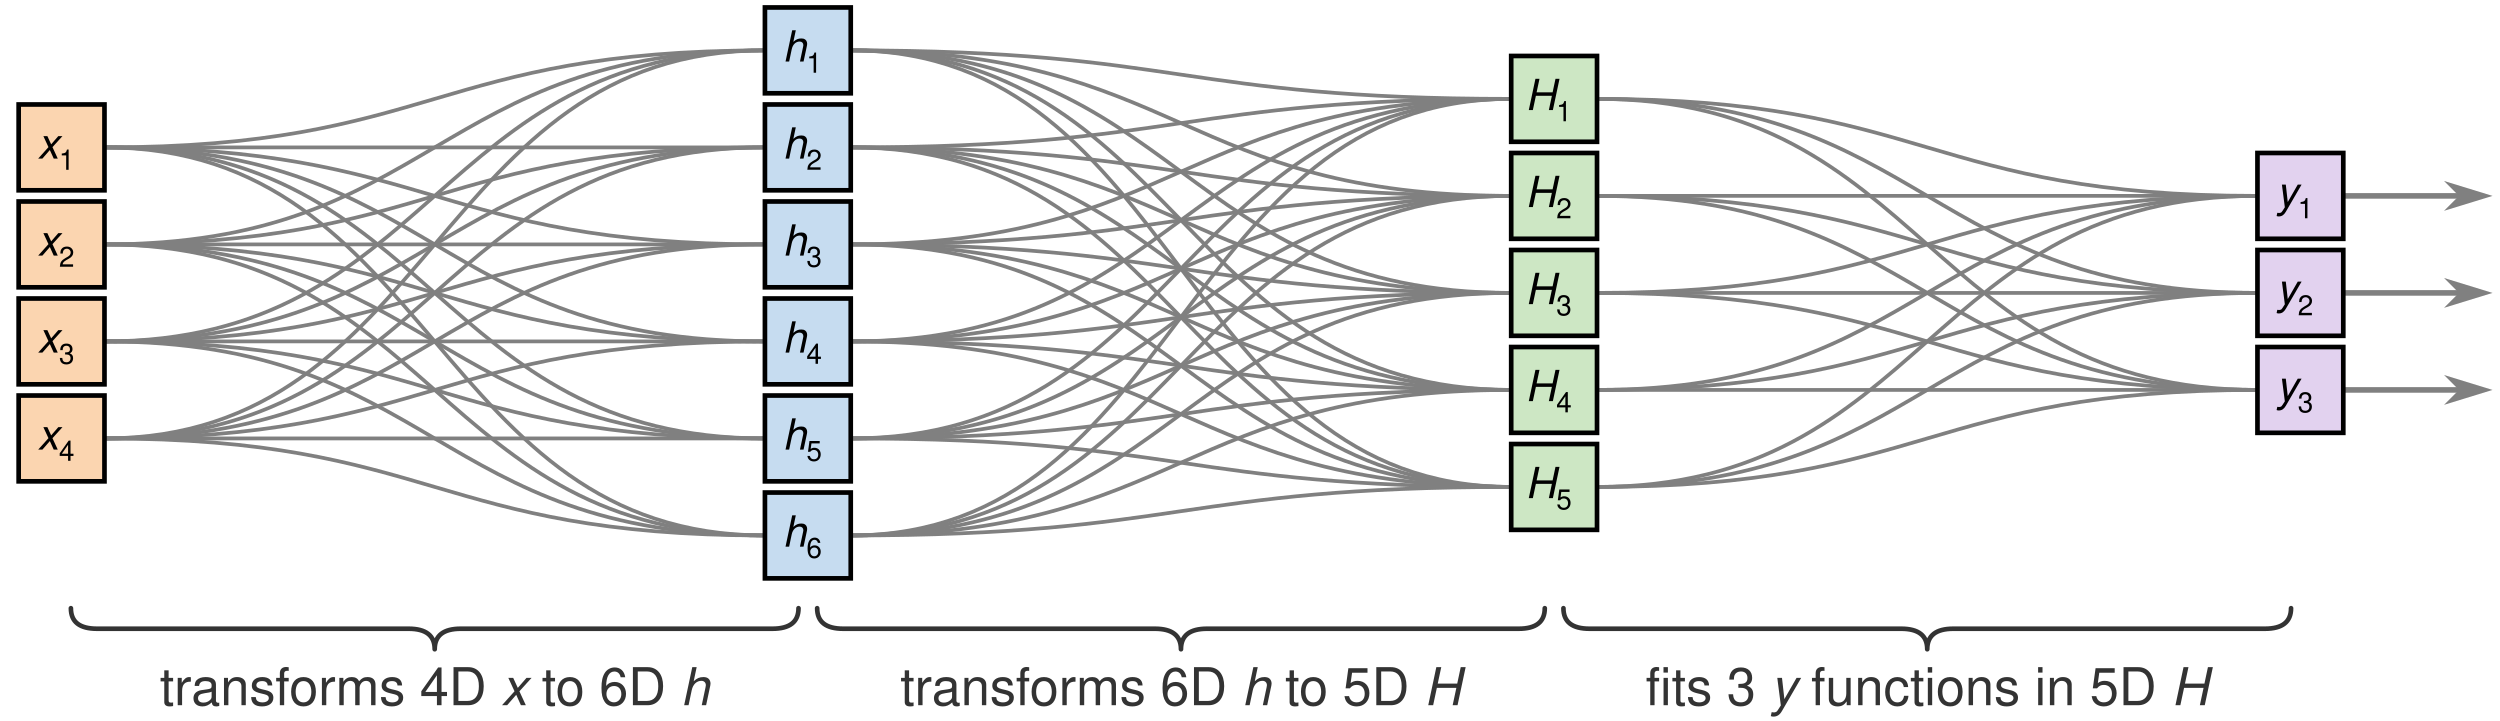
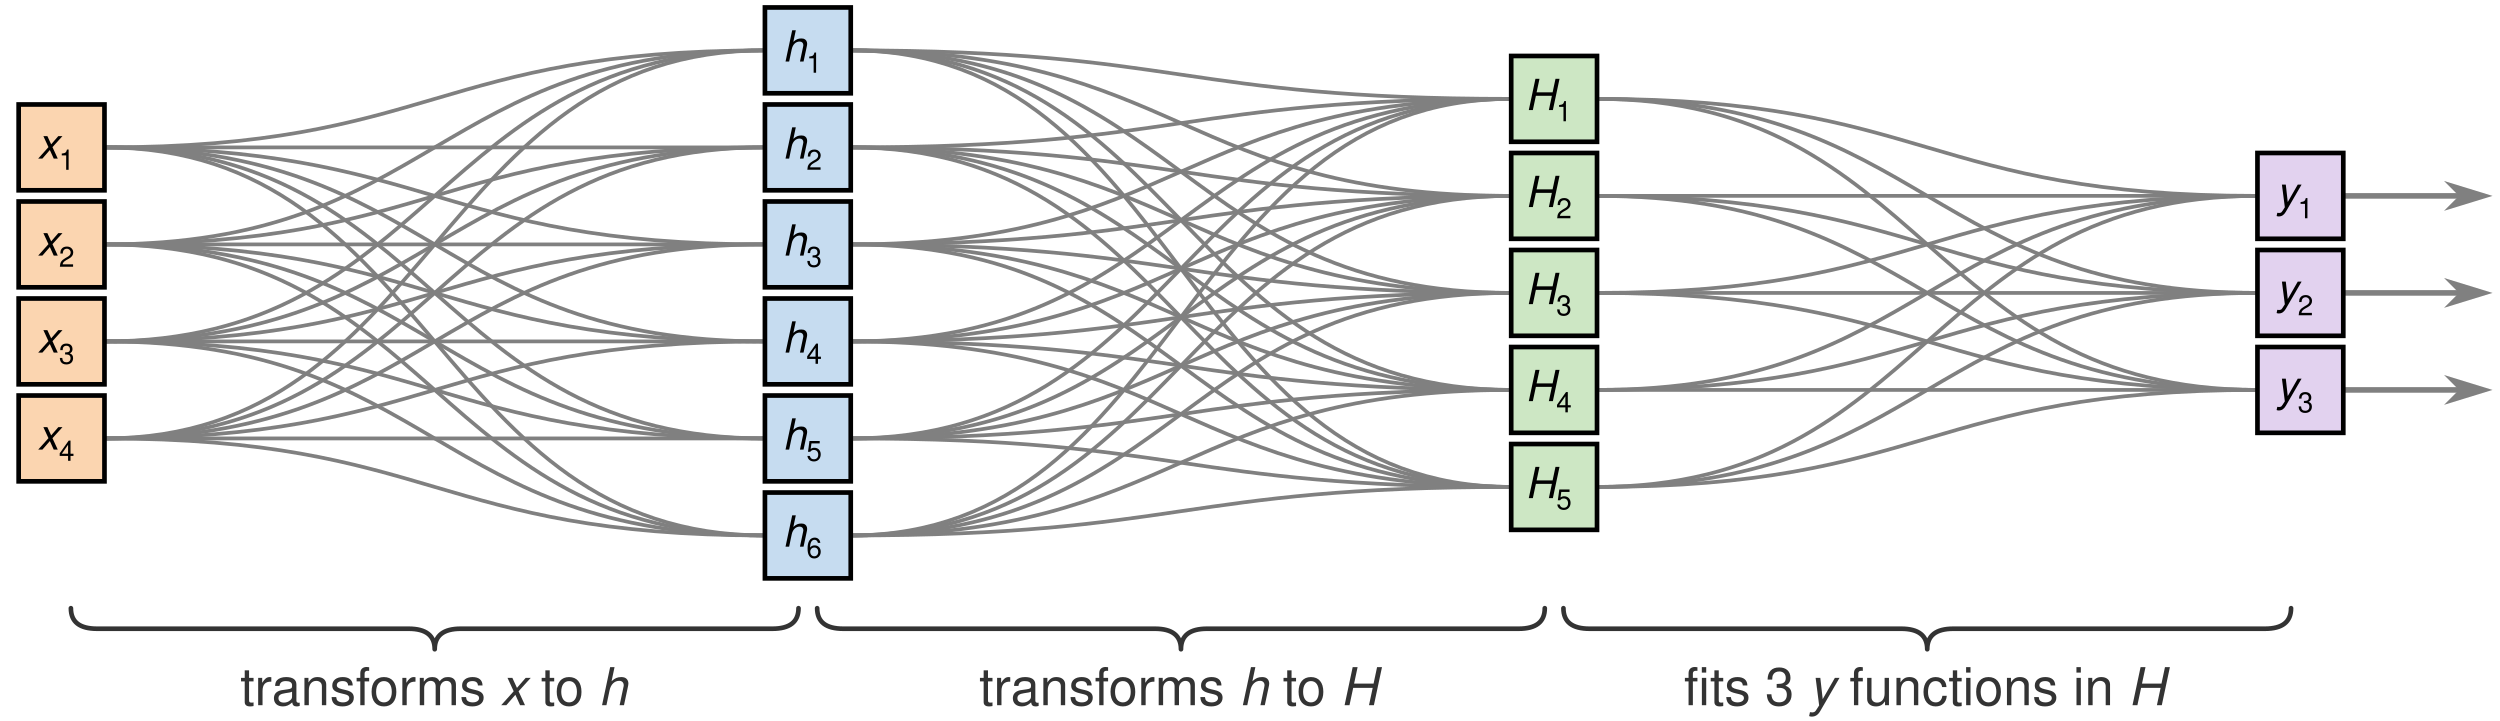
- <svg xmlns="http://www.w3.org/2000/svg" width="1340" height="386" viewBox="0 0 1340 386">
-   <g fill="none" stroke="#808080" stroke-width="2" stroke-linecap="round">
-     <path d="M 56,79 C 233,79 233,27 410,27" />
-     <path d="M 56,79 C 233,79 233,79 410,79" />
-     <path d="M 56,79 C 233,79 233,131 410,131" />
-     <path d="M 56,79 C 233,79 233,183 410,183" />
-     <path d="M 56,79 C 233,79 233,235 410,235" />
-     <path d="M 56,79 C 233,79 233,287 410,287" />
-     <path d="M 56,131 C 233,131 233,27 410,27" />
-     <path d="M 56,131 C 233,131 233,79 410,79" />
-     <path d="M 56,131 C 233,131 233,131 410,131" />
-     <path d="M 56,131 C 233,131 233,183 410,183" />
-     <path d="M 56,131 C 233,131 233,235 410,235" />
-     <path d="M 56,131 C 233,131 233,287 410,287" />
-     <path d="M 56,183 C 233,183 233,27 410,27" />
-     <path d="M 56,183 C 233,183 233,79 410,79" />
-     <path d="M 56,183 C 233,183 233,131 410,131" />
-     <path d="M 56,183 C 233,183 233,183 410,183" />
-     <path d="M 56,183 C 233,183 233,235 410,235" />
-     <path d="M 56,183 C 233,183 233,287 410,287" />
-     <path d="M 56,235 C 233,235 233,27 410,27" />
-     <path d="M 56,235 C 233,235 233,79 410,79" />
-     <path d="M 56,235 C 233,235 233,131 410,131" />
-     <path d="M 56,235 C 233,235 233,183 410,183" />
-     <path d="M 56,235 C 233,235 233,235 410,235" />
-     <path d="M 56,235 C 233,235 233,287 410,287" />
-     <path d="M 456,27 C 633,27 633,53 810,53" />
-     <path d="M 456,27 C 633,27 633,105 810,105" />
-     <path d="M 456,27 C 633,27 633,157 810,157" />
-     <path d="M 456,27 C 633,27 633,209 810,209" />
-     <path d="M 456,27 C 633,27 633,261 810,261" />
-     <path d="M 456,79 C 633,79 633,53 810,53" />
-     <path d="M 456,79 C 633,79 633,105 810,105" />
-     <path d="M 456,79 C 633,79 633,157 810,157" />
-     <path d="M 456,79 C 633,79 633,209 810,209" />
-     <path d="M 456,79 C 633,79 633,261 810,261" />
-     <path d="M 456,131 C 633,131 633,53 810,53" />
-     <path d="M 456,131 C 633,131 633,105 810,105" />
-     <path d="M 456,131 C 633,131 633,157 810,157" />
-     <path d="M 456,131 C 633,131 633,209 810,209" />
-     <path d="M 456,131 C 633,131 633,261 810,261" />
-     <path d="M 456,183 C 633,183 633,53 810,53" />
-     <path d="M 456,183 C 633,183 633,105 810,105" />
-     <path d="M 456,183 C 633,183 633,157 810,157" />
-     <path d="M 456,183 C 633,183 633,209 810,209" />
-     <path d="M 456,183 C 633,183 633,261 810,261" />
-     <path d="M 456,235 C 633,235 633,53 810,53" />
-     <path d="M 456,235 C 633,235 633,105 810,105" />
-     <path d="M 456,235 C 633,235 633,157 810,157" />
-     <path d="M 456,235 C 633,235 633,209 810,209" />
-     <path d="M 456,235 C 633,235 633,261 810,261" />
-     <path d="M 456,287 C 633,287 633,53 810,53" />
-     <path d="M 456,287 C 633,287 633,105 810,105" />
-     <path d="M 456,287 C 633,287 633,157 810,157" />
-     <path d="M 456,287 C 633,287 633,209 810,209" />
-     <path d="M 456,287 C 633,287 633,261 810,261" />
-     <path d="M 856,53 C 1033,53 1033,105 1210,105" />
-     <path d="M 856,53 C 1033,53 1033,157 1210,157" />
-     <path d="M 856,53 C 1033,53 1033,209 1210,209" />
-     <path d="M 856,105 C 1033,105 1033,105 1210,105" />
-     <path d="M 856,105 C 1033,105 1033,157 1210,157" />
-     <path d="M 856,105 C 1033,105 1033,209 1210,209" />
-     <path d="M 856,157 C 1033,157 1033,105 1210,105" />
-     <path d="M 856,157 C 1033,157 1033,157 1210,157" />
-     <path d="M 856,157 C 1033,157 1033,209 1210,209" />
-     <path d="M 856,209 C 1033,209 1033,105 1210,105" />
-     <path d="M 856,209 C 1033,209 1033,157 1210,157" />
-     <path d="M 856,209 C 1033,209 1033,209 1210,209" />
-     <path d="M 856,261 C 1033,261 1033,105 1210,105" />
-     <path d="M 856,261 C 1033,261 1033,157 1210,157" />
-     <path d="M 856,261 C 1033,261 1033,209 1210,209" />
+ <svg xmlns="http://www.w3.org/2000/svg" width="1340" height="386" viewBox="0 0 1340 386" version="1.1" id="svg95">
+   <defs id="defs95" />
+   <g fill="none" stroke="#808080" stroke-width="2" stroke-linecap="round" id="g69">
+     <path d="M 56,79 C 233,79 233,27 410,27" id="path1" />
+     <path d="M 56,79 C 233,79 233,79 410,79" id="path2" />
+     <path d="M 56,79 C 233,79 233,131 410,131" id="path3" />
+     <path d="M 56,79 C 233,79 233,183 410,183" id="path4" />
+     <path d="M 56,79 C 233,79 233,235 410,235" id="path5" />
+     <path d="M 56,79 C 233,79 233,287 410,287" id="path6" />
+     <path d="M 56,131 C 233,131 233,27 410,27" id="path7" />
+     <path d="M 56,131 C 233,131 233,79 410,79" id="path8" />
+     <path d="M 56,131 C 233,131 233,131 410,131" id="path9" />
+     <path d="M 56,131 C 233,131 233,183 410,183" id="path10" />
+     <path d="M 56,131 C 233,131 233,235 410,235" id="path11" />
+     <path d="M 56,131 C 233,131 233,287 410,287" id="path12" />
+     <path d="M 56,183 C 233,183 233,27 410,27" id="path13" />
+     <path d="M 56,183 C 233,183 233,79 410,79" id="path14" />
+     <path d="M 56,183 C 233,183 233,131 410,131" id="path15" />
+     <path d="M 56,183 C 233,183 233,183 410,183" id="path16" />
+     <path d="M 56,183 C 233,183 233,235 410,235" id="path17" />
+     <path d="M 56,183 C 233,183 233,287 410,287" id="path18" />
+     <path d="M 56,235 C 233,235 233,27 410,27" id="path19" />
+     <path d="M 56,235 C 233,235 233,79 410,79" id="path20" />
+     <path d="M 56,235 C 233,235 233,131 410,131" id="path21" />
+     <path d="M 56,235 C 233,235 233,183 410,183" id="path22" />
+     <path d="M 56,235 C 233,235 233,235 410,235" id="path23" />
+     <path d="M 56,235 C 233,235 233,287 410,287" id="path24" />
+     <path d="M 456,27 C 633,27 633,53 810,53" id="path25" />
+     <path d="M 456,27 C 633,27 633,105 810,105" id="path26" />
+     <path d="M 456,27 C 633,27 633,157 810,157" id="path27" />
+     <path d="M 456,27 C 633,27 633,209 810,209" id="path28" />
+     <path d="M 456,27 C 633,27 633,261 810,261" id="path29" />
+     <path d="M 456,79 C 633,79 633,53 810,53" id="path30" />
+     <path d="M 456,79 C 633,79 633,105 810,105" id="path31" />
+     <path d="M 456,79 C 633,79 633,157 810,157" id="path32" />
+     <path d="M 456,79 C 633,79 633,209 810,209" id="path33" />
+     <path d="M 456,79 C 633,79 633,261 810,261" id="path34" />
+     <path d="M 456,131 C 633,131 633,53 810,53" id="path35" />
+     <path d="M 456,131 C 633,131 633,105 810,105" id="path36" />
+     <path d="M 456,131 C 633,131 633,157 810,157" id="path37" />
+     <path d="M 456,131 C 633,131 633,209 810,209" id="path38" />
+     <path d="M 456,131 C 633,131 633,261 810,261" id="path39" />
+     <path d="M 456,183 C 633,183 633,53 810,53" id="path40" />
+     <path d="M 456,183 C 633,183 633,105 810,105" id="path41" />
+     <path d="M 456,183 C 633,183 633,157 810,157" id="path42" />
+     <path d="M 456,183 C 633,183 633,209 810,209" id="path43" />
+     <path d="M 456,183 C 633,183 633,261 810,261" id="path44" />
+     <path d="M 456,235 C 633,235 633,53 810,53" id="path45" />
+     <path d="M 456,235 C 633,235 633,105 810,105" id="path46" />
+     <path d="M 456,235 C 633,235 633,157 810,157" id="path47" />
+     <path d="M 456,235 C 633,235 633,209 810,209" id="path48" />
+     <path d="M 456,235 C 633,235 633,261 810,261" id="path49" />
+     <path d="M 456,287 C 633,287 633,53 810,53" id="path50" />
+     <path d="M 456,287 C 633,287 633,105 810,105" id="path51" />
+     <path d="M 456,287 C 633,287 633,157 810,157" id="path52" />
+     <path d="M 456,287 C 633,287 633,209 810,209" id="path53" />
+     <path d="M 456,287 C 633,287 633,261 810,261" id="path54" />
+     <path d="M 856,53 C 1033,53 1033,105 1210,105" id="path55" />
+     <path d="M 856,53 C 1033,53 1033,157 1210,157" id="path56" />
+     <path d="M 856,53 C 1033,53 1033,209 1210,209" id="path57" />
+     <path d="M 856,105 C 1033,105 1033,105 1210,105" id="path58" />
+     <path d="M 856,105 C 1033,105 1033,157 1210,157" id="path59" />
+     <path d="M 856,105 C 1033,105 1033,209 1210,209" id="path60" />
+     <path d="M 856,157 C 1033,157 1033,105 1210,105" id="path61" />
+     <path d="M 856,157 C 1033,157 1033,157 1210,157" id="path62" />
+     <path d="M 856,157 C 1033,157 1033,209 1210,209" id="path63" />
+     <path d="M 856,209 C 1033,209 1033,105 1210,105" id="path64" />
+     <path d="M 856,209 C 1033,209 1033,157 1210,157" id="path65" />
+     <path d="M 856,209 C 1033,209 1033,209 1210,209" id="path66" />
+     <path d="M 856,261 C 1033,261 1033,105 1210,105" id="path67" />
+     <path d="M 856,261 C 1033,261 1033,157 1210,157" id="path68" />
+     <path d="M 856,261 C 1033,261 1033,209 1210,209" id="path69" />
  </g>
-   <line x1="1256" y1="105" x2="1319" y2="105" stroke="#808080" stroke-width="3" />
-   <path d="M 1336,105 l -26,-8 8,8 -8,8 z" fill="#808080" />
-   <line x1="1256" y1="157" x2="1319" y2="157" stroke="#808080" stroke-width="3" />
-   <path d="M 1336,157 l -26,-8 8,8 -8,8 z" fill="#808080" />
-   <line x1="1256" y1="209" x2="1319" y2="209" stroke="#808080" stroke-width="3" />
-   <path d="M 1336,209 l -26,-8 8,8 -8,8 z" fill="#808080" />
-   <rect x="10" y="56" width="46" height="46" fill="#fbd5b0" stroke="#000" stroke-width="2.5" />
-   <text x="30" y="85" text-anchor="middle" font-family="Helvetica, Arial, sans-serif" font-size="23px" font-style="italic">x<tspan dy="6" font-size="15px" font-style="normal">1</tspan>
+   <line x1="1256" y1="105" x2="1319" y2="105" stroke="#808080" stroke-width="3" id="line69" />
+   <path d="M 1336,105 l -26,-8 8,8 -8,8 z" fill="#808080" id="path70" />
+   <line x1="1256" y1="157" x2="1319" y2="157" stroke="#808080" stroke-width="3" id="line70" />
+   <path d="M 1336,157 l -26,-8 8,8 -8,8 z" fill="#808080" id="path71" />
+   <line x1="1256" y1="209" x2="1319" y2="209" stroke="#808080" stroke-width="3" id="line71" />
+   <path d="M 1336,209 l -26,-8 8,8 -8,8 z" fill="#808080" id="path72" />
+   <rect x="10" y="56" width="46" height="46" fill="#fbd5b0" stroke="#000" stroke-width="2.5" id="rect72" />
+   <text x="30" y="85" text-anchor="middle" font-family="Helvetica, Arial, sans-serif" font-size="23px" font-style="italic" id="text72">x<tspan dy="6" font-size="15px" font-style="normal" id="tspan72">1</tspan>
  </text>
-   <rect x="10" y="108" width="46" height="46" fill="#fbd5b0" stroke="#000" stroke-width="2.5" />
-   <text x="30" y="137" text-anchor="middle" font-family="Helvetica, Arial, sans-serif" font-size="23px" font-style="italic">x<tspan dy="6" font-size="15px" font-style="normal">2</tspan>
+   <rect x="10" y="108" width="46" height="46" fill="#fbd5b0" stroke="#000" stroke-width="2.5" id="rect73" />
+   <text x="30" y="137" text-anchor="middle" font-family="Helvetica, Arial, sans-serif" font-size="23px" font-style="italic" id="text73">x<tspan dy="6" font-size="15px" font-style="normal" id="tspan73">2</tspan>
  </text>
-   <rect x="10" y="160" width="46" height="46" fill="#fbd5b0" stroke="#000" stroke-width="2.5" />
-   <text x="30" y="189" text-anchor="middle" font-family="Helvetica, Arial, sans-serif" font-size="23px" font-style="italic">x<tspan dy="6" font-size="15px" font-style="normal">3</tspan>
+   <rect x="10" y="160" width="46" height="46" fill="#fbd5b0" stroke="#000" stroke-width="2.5" id="rect74" />
+   <text x="30" y="189" text-anchor="middle" font-family="Helvetica, Arial, sans-serif" font-size="23px" font-style="italic" id="text74">x<tspan dy="6" font-size="15px" font-style="normal" id="tspan74">3</tspan>
  </text>
-   <rect x="10" y="212" width="46" height="46" fill="#fbd5b0" stroke="#000" stroke-width="2.5" />
-   <text x="30" y="241" text-anchor="middle" font-family="Helvetica, Arial, sans-serif" font-size="23px" font-style="italic">x<tspan dy="6" font-size="15px" font-style="normal">4</tspan>
+   <rect x="10" y="212" width="46" height="46" fill="#fbd5b0" stroke="#000" stroke-width="2.5" id="rect75" />
+   <text x="30" y="241" text-anchor="middle" font-family="Helvetica, Arial, sans-serif" font-size="23px" font-style="italic" id="text75">x<tspan dy="6" font-size="15px" font-style="normal" id="tspan75">4</tspan>
  </text>
-   <rect x="410" y="4" width="46" height="46" fill="#c6dcf0" stroke="#000" stroke-width="2.5" />
-   <text x="430" y="33" text-anchor="middle" font-family="Helvetica, Arial, sans-serif" font-size="23px" font-style="italic">h<tspan dy="6" font-size="15px" font-style="normal">1</tspan>
+   <rect x="410" y="4" width="46" height="46" fill="#c6dcf0" stroke="#000" stroke-width="2.5" id="rect76" />
+   <text x="430" y="33" text-anchor="middle" font-family="Helvetica, Arial, sans-serif" font-size="23px" font-style="italic" id="text76">h<tspan dy="6" font-size="15px" font-style="normal" id="tspan76">1</tspan>
  </text>
-   <rect x="410" y="56" width="46" height="46" fill="#c6dcf0" stroke="#000" stroke-width="2.5" />
-   <text x="430" y="85" text-anchor="middle" font-family="Helvetica, Arial, sans-serif" font-size="23px" font-style="italic">h<tspan dy="6" font-size="15px" font-style="normal">2</tspan>
+   <rect x="410" y="56" width="46" height="46" fill="#c6dcf0" stroke="#000" stroke-width="2.5" id="rect77" />
+   <text x="430" y="85" text-anchor="middle" font-family="Helvetica, Arial, sans-serif" font-size="23px" font-style="italic" id="text77">h<tspan dy="6" font-size="15px" font-style="normal" id="tspan77">2</tspan>
  </text>
-   <rect x="410" y="108" width="46" height="46" fill="#c6dcf0" stroke="#000" stroke-width="2.5" />
-   <text x="430" y="137" text-anchor="middle" font-family="Helvetica, Arial, sans-serif" font-size="23px" font-style="italic">h<tspan dy="6" font-size="15px" font-style="normal">3</tspan>
+   <rect x="410" y="108" width="46" height="46" fill="#c6dcf0" stroke="#000" stroke-width="2.5" id="rect78" />
+   <text x="430" y="137" text-anchor="middle" font-family="Helvetica, Arial, sans-serif" font-size="23px" font-style="italic" id="text78">h<tspan dy="6" font-size="15px" font-style="normal" id="tspan78">3</tspan>
  </text>
-   <rect x="410" y="160" width="46" height="46" fill="#c6dcf0" stroke="#000" stroke-width="2.5" />
-   <text x="430" y="189" text-anchor="middle" font-family="Helvetica, Arial, sans-serif" font-size="23px" font-style="italic">h<tspan dy="6" font-size="15px" font-style="normal">4</tspan>
+   <rect x="410" y="160" width="46" height="46" fill="#c6dcf0" stroke="#000" stroke-width="2.5" id="rect79" />
+   <text x="430" y="189" text-anchor="middle" font-family="Helvetica, Arial, sans-serif" font-size="23px" font-style="italic" id="text79">h<tspan dy="6" font-size="15px" font-style="normal" id="tspan79">4</tspan>
  </text>
-   <rect x="410" y="212" width="46" height="46" fill="#c6dcf0" stroke="#000" stroke-width="2.5" />
-   <text x="430" y="241" text-anchor="middle" font-family="Helvetica, Arial, sans-serif" font-size="23px" font-style="italic">h<tspan dy="6" font-size="15px" font-style="normal">5</tspan>
+   <rect x="410" y="212" width="46" height="46" fill="#c6dcf0" stroke="#000" stroke-width="2.5" id="rect80" />
+   <text x="430" y="241" text-anchor="middle" font-family="Helvetica, Arial, sans-serif" font-size="23px" font-style="italic" id="text80">h<tspan dy="6" font-size="15px" font-style="normal" id="tspan80">5</tspan>
  </text>
-   <rect x="410" y="264" width="46" height="46" fill="#c6dcf0" stroke="#000" stroke-width="2.5" />
-   <text x="430" y="293" text-anchor="middle" font-family="Helvetica, Arial, sans-serif" font-size="23px" font-style="italic">h<tspan dy="6" font-size="15px" font-style="normal">6</tspan>
+   <rect x="410" y="264" width="46" height="46" fill="#c6dcf0" stroke="#000" stroke-width="2.5" id="rect81" />
+   <text x="430" y="293" text-anchor="middle" font-family="Helvetica, Arial, sans-serif" font-size="23px" font-style="italic" id="text81">h<tspan dy="6" font-size="15px" font-style="normal" id="tspan81">6</tspan>
  </text>
-   <rect x="810" y="30" width="46" height="46" fill="#cde7c4" stroke="#000" stroke-width="2.5" />
-   <text x="830" y="59" text-anchor="middle" font-family="Helvetica, Arial, sans-serif" font-size="23px" font-style="italic">H<tspan dy="6" font-size="15px" font-style="normal">1</tspan>
+   <rect x="810" y="30" width="46" height="46" fill="#cde7c4" stroke="#000" stroke-width="2.5" id="rect82" />
+   <text x="830" y="59" text-anchor="middle" font-family="Helvetica, Arial, sans-serif" font-size="23px" font-style="italic" id="text82">H<tspan dy="6" font-size="15px" font-style="normal" id="tspan82">1</tspan>
  </text>
-   <rect x="810" y="82" width="46" height="46" fill="#cde7c4" stroke="#000" stroke-width="2.5" />
-   <text x="830" y="111" text-anchor="middle" font-family="Helvetica, Arial, sans-serif" font-size="23px" font-style="italic">H<tspan dy="6" font-size="15px" font-style="normal">2</tspan>
+   <rect x="810" y="82" width="46" height="46" fill="#cde7c4" stroke="#000" stroke-width="2.5" id="rect83" />
+   <text x="830" y="111" text-anchor="middle" font-family="Helvetica, Arial, sans-serif" font-size="23px" font-style="italic" id="text83">H<tspan dy="6" font-size="15px" font-style="normal" id="tspan83">2</tspan>
  </text>
-   <rect x="810" y="134" width="46" height="46" fill="#cde7c4" stroke="#000" stroke-width="2.5" />
-   <text x="830" y="163" text-anchor="middle" font-family="Helvetica, Arial, sans-serif" font-size="23px" font-style="italic">H<tspan dy="6" font-size="15px" font-style="normal">3</tspan>
+   <rect x="810" y="134" width="46" height="46" fill="#cde7c4" stroke="#000" stroke-width="2.5" id="rect84" />
+   <text x="830" y="163" text-anchor="middle" font-family="Helvetica, Arial, sans-serif" font-size="23px" font-style="italic" id="text84">H<tspan dy="6" font-size="15px" font-style="normal" id="tspan84">3</tspan>
  </text>
-   <rect x="810" y="186" width="46" height="46" fill="#cde7c4" stroke="#000" stroke-width="2.5" />
-   <text x="830" y="215" text-anchor="middle" font-family="Helvetica, Arial, sans-serif" font-size="23px" font-style="italic">H<tspan dy="6" font-size="15px" font-style="normal">4</tspan>
+   <rect x="810" y="186" width="46" height="46" fill="#cde7c4" stroke="#000" stroke-width="2.5" id="rect85" />
+   <text x="830" y="215" text-anchor="middle" font-family="Helvetica, Arial, sans-serif" font-size="23px" font-style="italic" id="text85">H<tspan dy="6" font-size="15px" font-style="normal" id="tspan85">4</tspan>
  </text>
-   <rect x="810" y="238" width="46" height="46" fill="#cde7c4" stroke="#000" stroke-width="2.5" />
-   <text x="830" y="267" text-anchor="middle" font-family="Helvetica, Arial, sans-serif" font-size="23px" font-style="italic">H<tspan dy="6" font-size="15px" font-style="normal">5</tspan>
+   <rect x="810" y="238" width="46" height="46" fill="#cde7c4" stroke="#000" stroke-width="2.5" id="rect86" />
+   <text x="830" y="267" text-anchor="middle" font-family="Helvetica, Arial, sans-serif" font-size="23px" font-style="italic" id="text86">H<tspan dy="6" font-size="15px" font-style="normal" id="tspan86">5</tspan>
  </text>
-   <rect x="1210" y="82" width="46" height="46" fill="#e2d2ef" stroke="#000" stroke-width="2.5" />
-   <text x="1230" y="111" text-anchor="middle" font-family="Helvetica, Arial, sans-serif" font-size="23px" font-style="italic">y<tspan dy="6" font-size="15px" font-style="normal">1</tspan>
+   <rect x="1210" y="82" width="46" height="46" fill="#e2d2ef" stroke="#000" stroke-width="2.5" id="rect87" />
+   <text x="1230" y="111" text-anchor="middle" font-family="Helvetica, Arial, sans-serif" font-size="23px" font-style="italic" id="text87">y<tspan dy="6" font-size="15px" font-style="normal" id="tspan87">1</tspan>
  </text>
-   <rect x="1210" y="134" width="46" height="46" fill="#e2d2ef" stroke="#000" stroke-width="2.5" />
-   <text x="1230" y="163" text-anchor="middle" font-family="Helvetica, Arial, sans-serif" font-size="23px" font-style="italic">y<tspan dy="6" font-size="15px" font-style="normal">2</tspan>
+   <rect x="1210" y="134" width="46" height="46" fill="#e2d2ef" stroke="#000" stroke-width="2.5" id="rect88" />
+   <text x="1230" y="163" text-anchor="middle" font-family="Helvetica, Arial, sans-serif" font-size="23px" font-style="italic" id="text88">y<tspan dy="6" font-size="15px" font-style="normal" id="tspan88">2</tspan>
  </text>
-   <rect x="1210" y="186" width="46" height="46" fill="#e2d2ef" stroke="#000" stroke-width="2.5" />
-   <text x="1230" y="215" text-anchor="middle" font-family="Helvetica, Arial, sans-serif" font-size="23px" font-style="italic">y<tspan dy="6" font-size="15px" font-style="normal">3</tspan>
+   <rect x="1210" y="186" width="46" height="46" fill="#e2d2ef" stroke="#000" stroke-width="2.5" id="rect89" />
+   <text x="1230" y="215" text-anchor="middle" font-family="Helvetica, Arial, sans-serif" font-size="23px" font-style="italic" id="text89">y<tspan dy="6" font-size="15px" font-style="normal" id="tspan89">3</tspan>
  </text>
-   <path d="M 38,326 q 0,11.0 14,11.0 L 219,337.0 q 14,0 14,11.0 q 0,-11.0 14,-11.0 L 414,337.0 q 14,0 14,-11.0" fill="none" stroke="#333333" stroke-width="2.5" stroke-linecap="round" stroke-linejoin="round" />
-   <text x="233" y="378" text-anchor="middle" font-family="&quot;Helvetica Neue&quot;, Helvetica, Arial, sans-serif" font-size="28px" fill="#333333">transforms 4D <tspan font-style="italic">x</tspan> to 6D <tspan font-style="italic">h</tspan>
+   <path d="M 38,326 q 0,11.0 14,11.0 L 219,337.0 q 14,0 14,11.0 q 0,-11.0 14,-11.0 L 414,337.0 q 14,0 14,-11.0" fill="none" stroke="#333333" stroke-width="2.5" stroke-linecap="round" stroke-linejoin="round" id="path89" />
+   <text x="232.552" y="378" text-anchor="middle" font-family="'Helvetica Neue', Helvetica, Arial, sans-serif" font-size="28px" fill="#333333" id="text91">transforms <tspan style="font-style:italic" id="tspan95">x</tspan> to <tspan style="font-style:italic" id="tspan96">h</tspan>
  </text>
-   <path d="M 438,326 q 0,11.0 14,11.0 L 619,337.0 q 14,0 14,11.0 q 0,-11.0 14,-11.0 L 814,337.0 q 14,0 14,-11.0" fill="none" stroke="#333333" stroke-width="2.5" stroke-linecap="round" stroke-linejoin="round" />
-   <text x="633" y="378" text-anchor="middle" font-family="&quot;Helvetica Neue&quot;, Helvetica, Arial, sans-serif" font-size="28px" fill="#333333">transforms 6D <tspan font-style="italic">h</tspan> to 5D <tspan font-style="italic">H</tspan>
+   <path d="M 438,326 q 0,11.0 14,11.0 L 619,337.0 q 14,0 14,11.0 q 0,-11.0 14,-11.0 L 814,337.0 q 14,0 14,-11.0" fill="none" stroke="#333333" stroke-width="2.5" stroke-linecap="round" stroke-linejoin="round" id="path91" />
+   <text x="631.726" y="378" text-anchor="middle" font-family="'Helvetica Neue', Helvetica, Arial, sans-serif" font-size="28px" fill="#333333" id="text93">transforms <tspan style="font-style:italic" id="tspan97">h</tspan> to <tspan style="font-style:italic" id="tspan98">H</tspan>
  </text>
-   <path d="M 838,326 q 0,11.0 14,11.0 L 1019,337.0 q 14,0 14,11.0 q 0,-11.0 14,-11.0 L 1214,337.0 q 14,0 14,-11.0" fill="none" stroke="#333333" stroke-width="2.5" stroke-linecap="round" stroke-linejoin="round" />
-   <text x="1033" y="378" text-anchor="middle" font-family="&quot;Helvetica Neue&quot;, Helvetica, Arial, sans-serif" font-size="28px" fill="#333333">fits 3 <tspan font-style="italic">y</tspan> functions in 5D <tspan font-style="italic">H</tspan>
+   <path d="M 838,326 q 0,11.0 14,11.0 L 1019,337.0 q 14,0 14,11.0 q 0,-11.0 14,-11.0 L 1214,337.0 q 14,0 14,-11.0" fill="none" stroke="#333333" stroke-width="2.5" stroke-linecap="round" stroke-linejoin="round" id="path93" />
+   <text x="1031.754" y="378" text-anchor="middle" font-family="'Helvetica Neue', Helvetica, Arial, sans-serif" font-size="28px" fill="#333333" id="text95">fits 3 <tspan style="font-style:italic" id="tspan99">y</tspan> functions in <tspan style="font-style:italic" id="tspan100">H</tspan>
  </text>
</svg>
